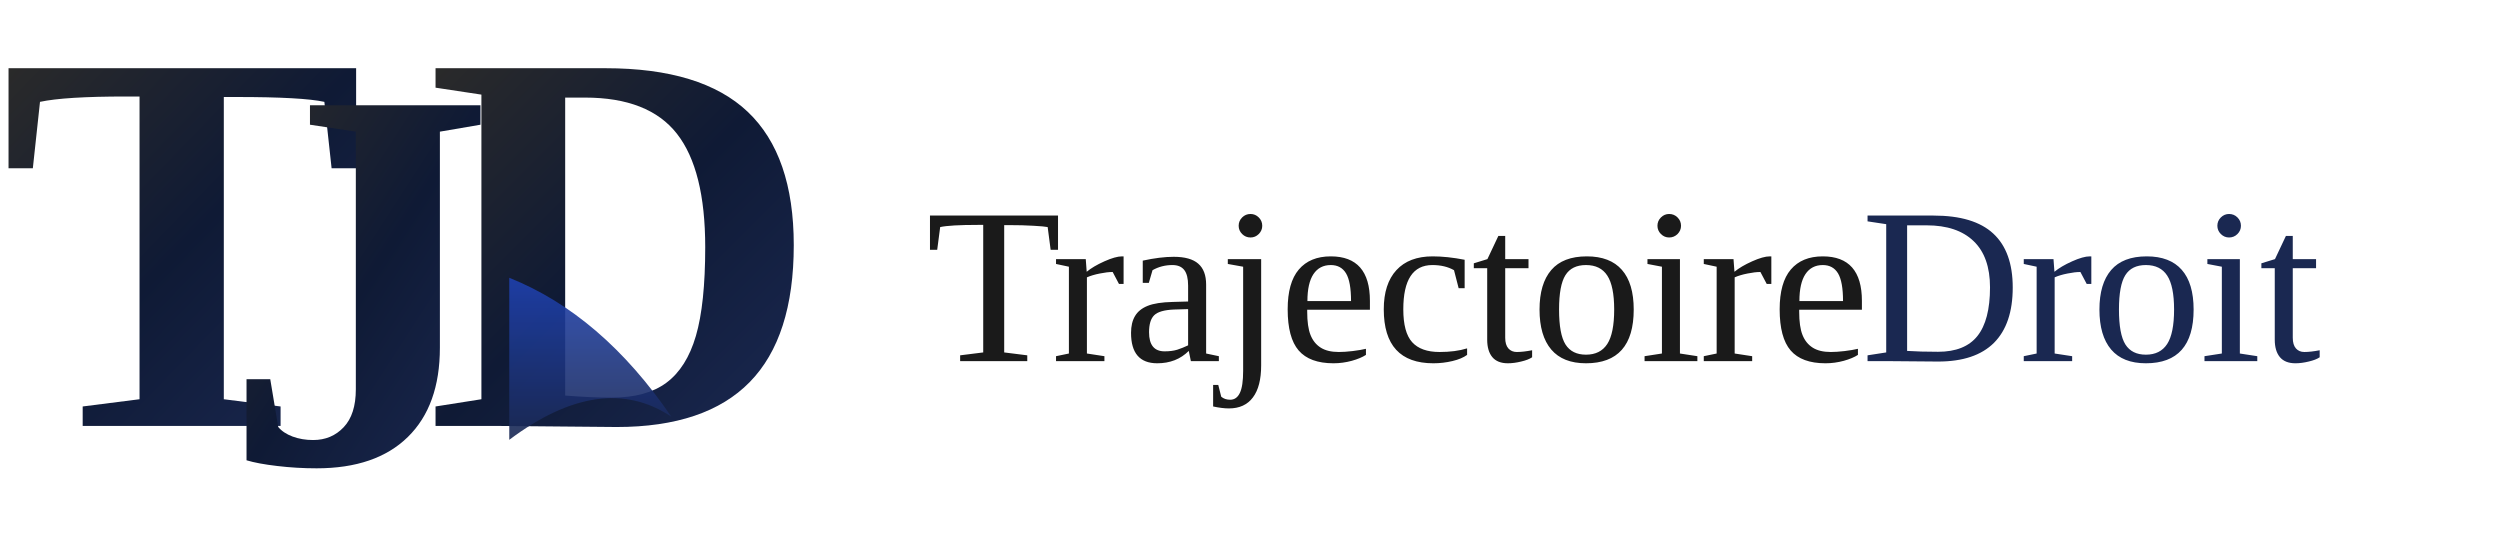
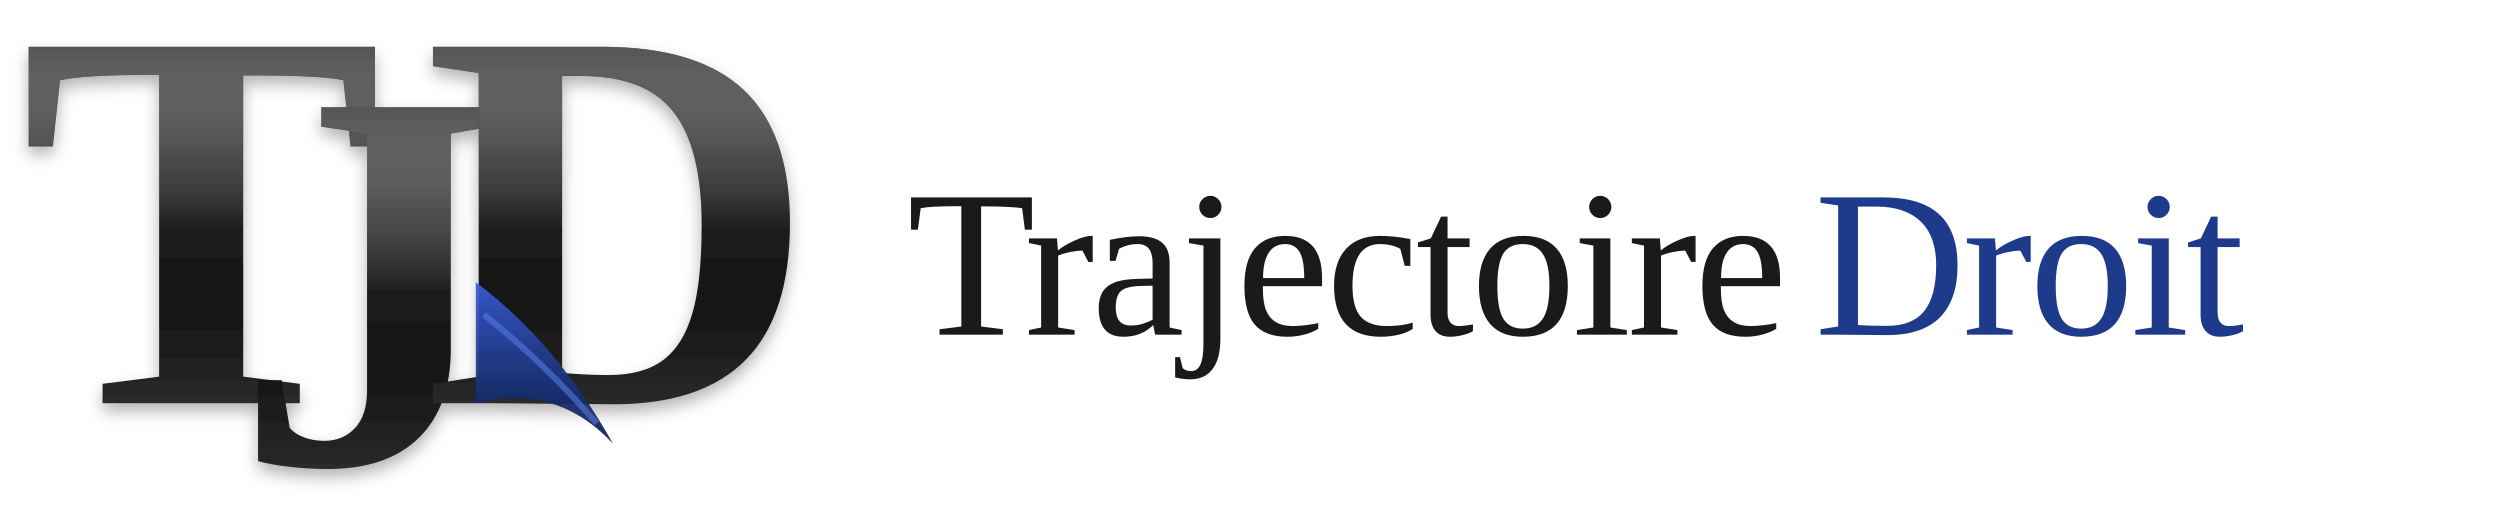
- <svg xmlns="http://www.w3.org/2000/svg" viewBox="0 0 540 120" role="img" aria-label="TrajectoireDroit — La nouvelle école du droit">
+ <svg xmlns="http://www.w3.org/2000/svg" viewBox="0 0 620 130" role="img" aria-label="TrajectoireDroit — La nouvelle école du droit">
  <defs>
-     <linearGradient id="tjdGrad" x1="0" y1="0" x2="1" y2="1">
-       <stop offset="0" stop-color="#2A2A2A" />
-       <stop offset="0.5" stop-color="#0F1A35" />
-       <stop offset="1" stop-color="#1A2851" />
+     <linearGradient id="metalGrad" x1="0" y1="0" x2="0" y2="1">
+       <stop offset="0" stop-color="#4A4A4A" />
+       <stop offset="0.3" stop-color="#1A1A1A" />
+       <stop offset="0.7" stop-color="#0F0F0F" />
+       <stop offset="1" stop-color="#2A2A2A" />
    </linearGradient>
-     <linearGradient id="tjdBlueAccent" x1="0" y1="0" x2="0" y2="1">
-       <stop offset="0" stop-color="#1E40AF" />
-       <stop offset="1" stop-color="#1A2851" />
+     <linearGradient id="metalHighlight" x1="0" y1="0" x2="0" y2="1">
+       <stop offset="0" stop-color="#5A5A5A" stop-opacity="0.7" />
+       <stop offset="0.5" stop-color="#FFFFFF" stop-opacity="0.05" />
+       <stop offset="1" stop-color="#000000" stop-opacity="0" />
    </linearGradient>
+     <linearGradient id="blueAccent" x1="0" y1="0" x2="0" y2="1">
+       <stop offset="0" stop-color="#3B5BD9" />
+       <stop offset="0.5" stop-color="#1E3A8A" />
+       <stop offset="1" stop-color="#0A1A4A" />
+     </linearGradient>
+     <filter id="logoShadow" x="-5%" y="-5%" width="110%" height="115%">
+       <feDropShadow dx="0" dy="2" stdDeviation="2" flood-opacity="0.3" />
+     </filter>
  </defs>
-   <g font-family="'Times New Roman', Georgia, serif" font-weight="700">
-     <text x="0" y="92" font-size="118" fill="url(#tjdGrad)" letter-spacing="-6">T</text>
-     <text x="48" y="100" font-size="118" fill="url(#tjdGrad)" letter-spacing="-6">J</text>
-     <text x="92" y="92" font-size="118" fill="url(#tjdGrad)" letter-spacing="-6">D</text>
+   <g filter="url(#logoShadow)" font-family="Georgia, 'Times New Roman', serif" font-weight="700">
+     <text x="5" y="100" font-size="135" fill="url(#metalGrad)" letter-spacing="-8">T</text>
+     <text x="5" y="100" font-size="135" fill="url(#metalHighlight)" letter-spacing="-8">T</text>
+     <text x="58" y="115" font-size="135" fill="url(#metalGrad)" letter-spacing="-8">J</text>
+     <text x="58" y="115" font-size="135" fill="url(#metalHighlight)" letter-spacing="-8">J</text>
+     <text x="105" y="100" font-size="135" fill="url(#metalGrad)" letter-spacing="-8">D</text>
+     <text x="105" y="100" font-size="135" fill="url(#metalHighlight)" letter-spacing="-8">D</text>
  </g>
-   <path d="M 110 60 Q 130 68 145 90 Q 130 80 110 95 Z" fill="url(#tjdBlueAccent)" opacity="0.9" />
-   <g font-family="'Times New Roman', Georgia, serif" font-weight="500">
-     <text x="200" y="78" font-size="48" fill="#1A1A1A" letter-spacing="-0.5">Trajectoire</text>
-     <text x="402" y="78" font-size="48" fill="#1A2851" letter-spacing="-0.5">Droit</text>
+   <path d="M 118 70 Q 138 85 152 110 Q 138 95 118 100 Q 118 85 118 70 Z" fill="url(#blueAccent)" opacity="0.92" />
+   <path d="M 120 78 Q 135 90 148 105" stroke="#5478E0" stroke-width="1.5" fill="none" opacity="0.6" />
+   <g font-family="Georgia, 'Times New Roman', serif" font-weight="500">
+     <text x="225" y="83" font-size="52" fill="#1A1A1A" letter-spacing="-0.8">Trajectoire</text>
+     <text x="450" y="83" font-size="52" fill="#1E3A8A" letter-spacing="-0.8">Droit</text>
  </g>
</svg>
